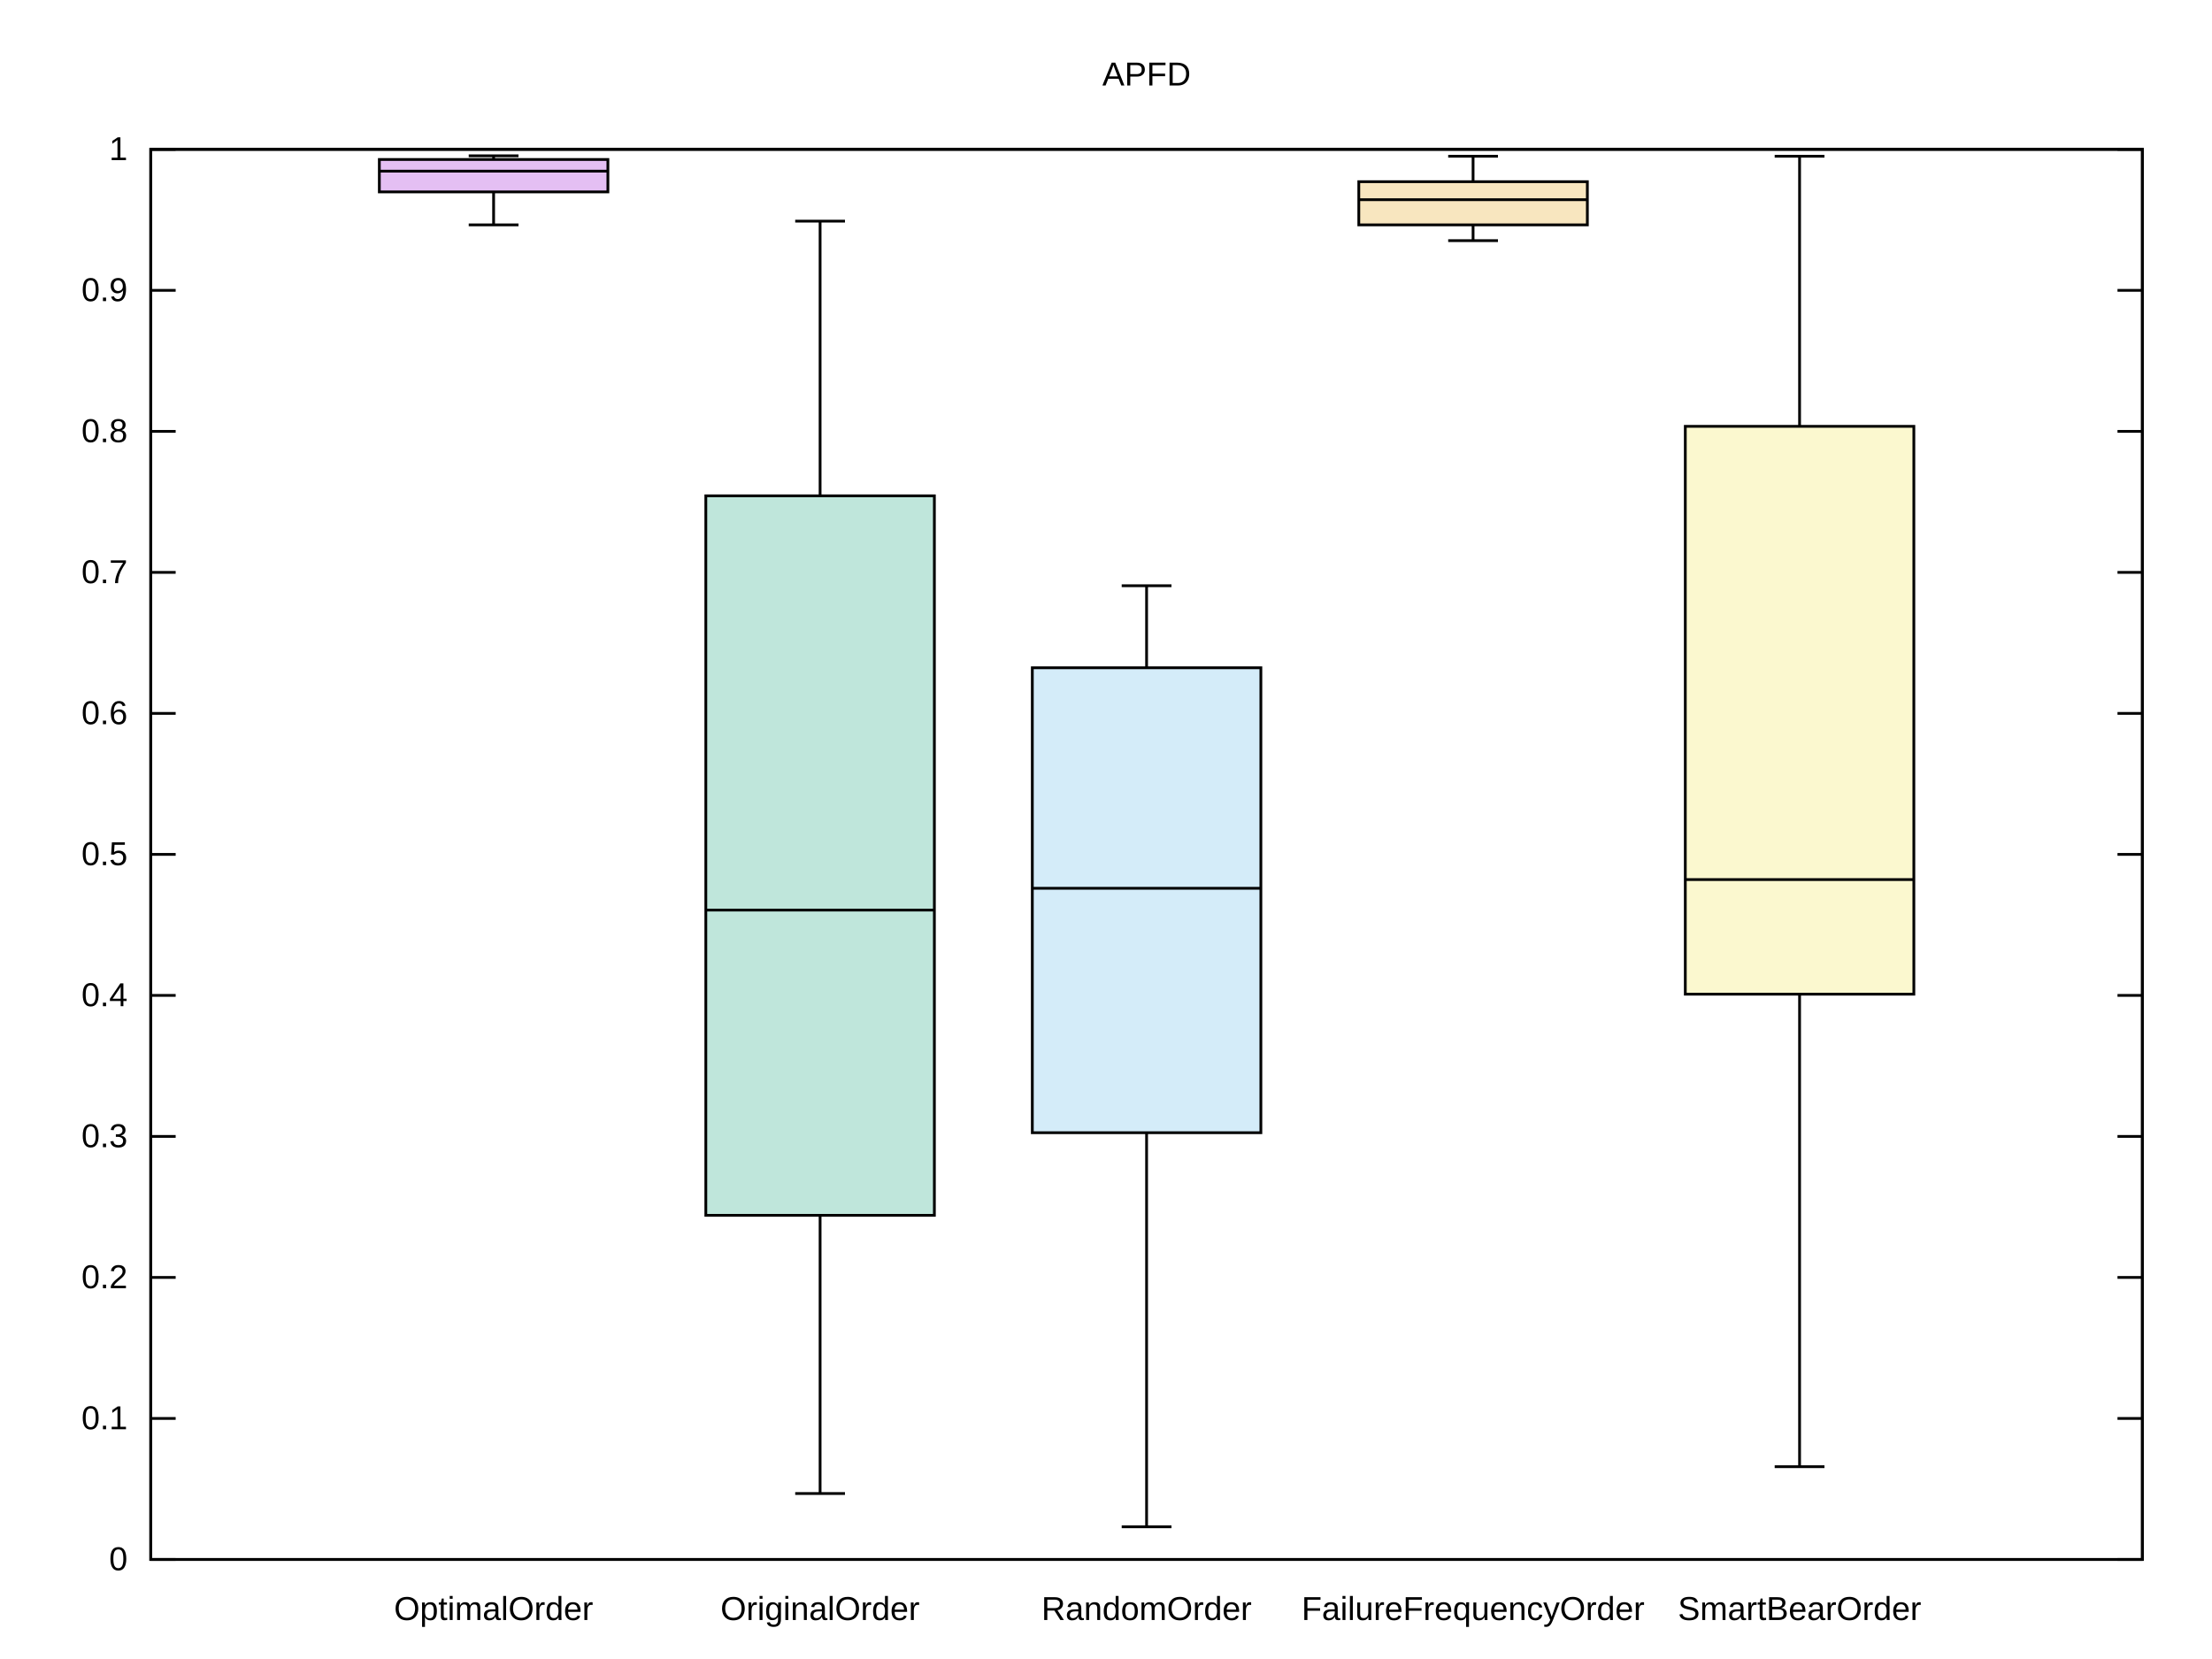
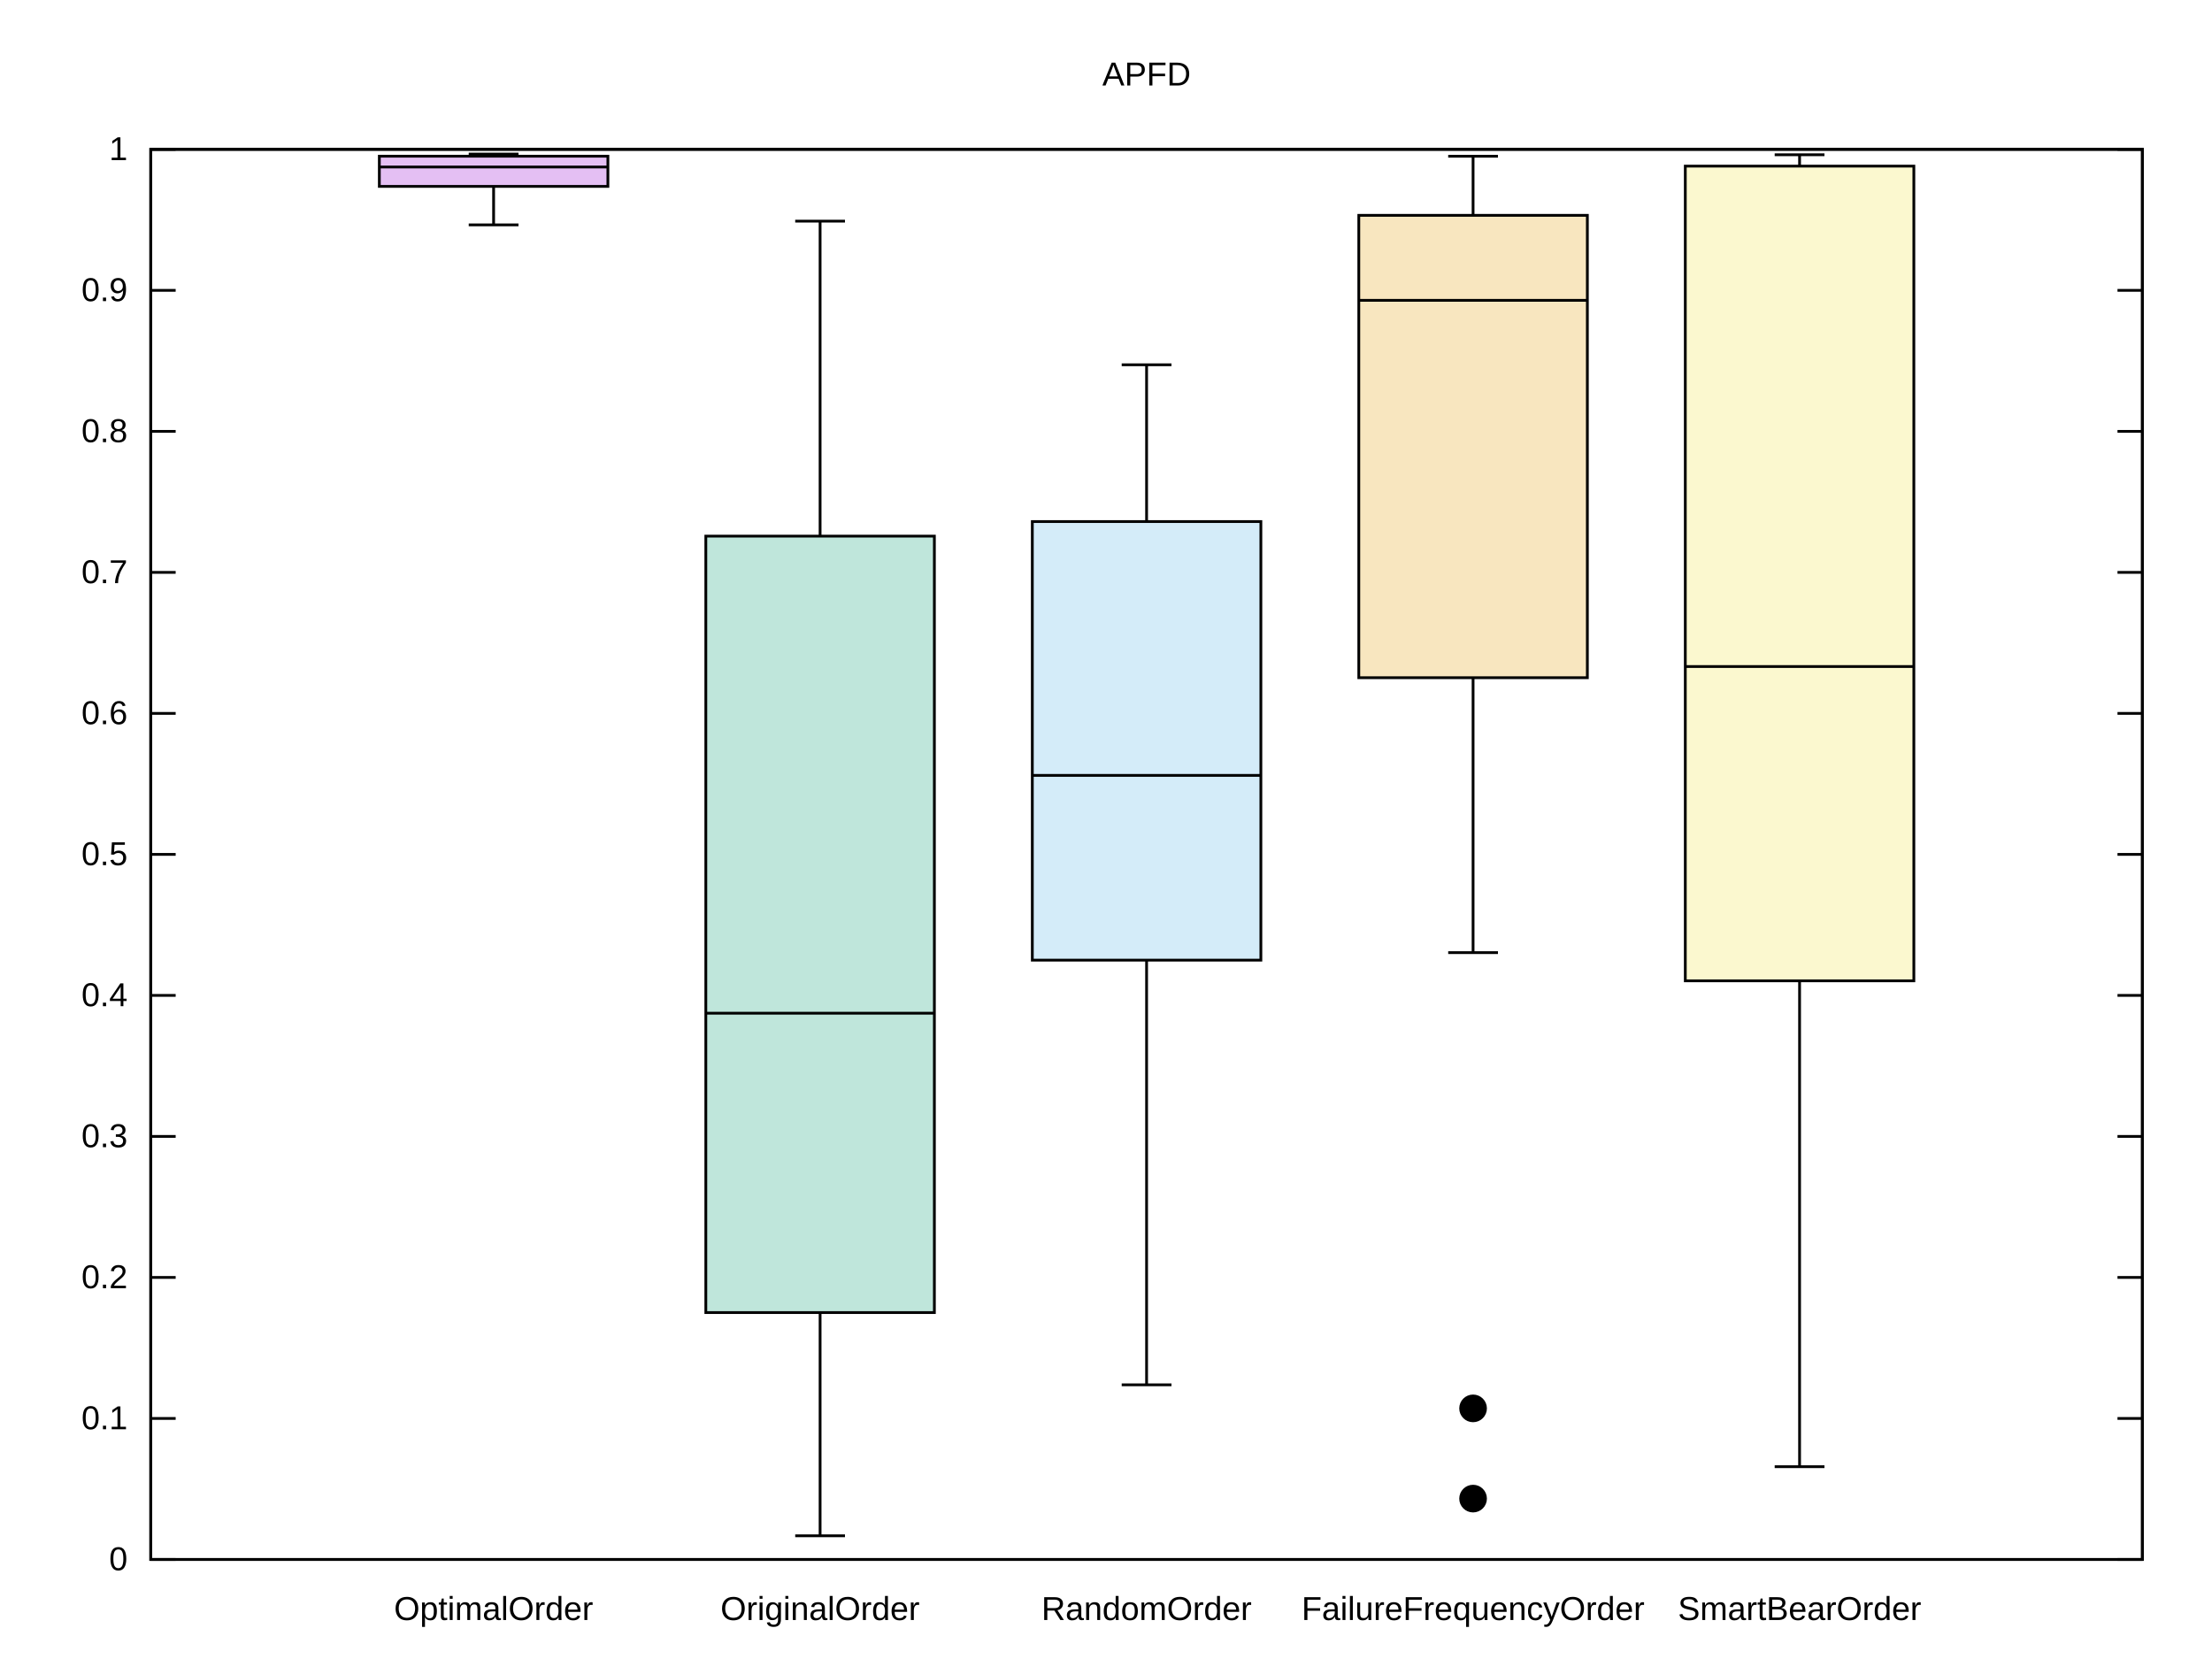
<svg xmlns="http://www.w3.org/2000/svg" xmlns:xlink="http://www.w3.org/1999/xlink" width="800" height="600" viewBox="0 0 800 600">
  <g id="gnuplot_canvas">
    <rect x="0" y="0" width="800" height="600" fill="none" />
    <defs>
      <circle id="gpDot" r="0.5" stroke-width="0.5" stroke="currentColor" />
      <path id="gpPt0" stroke-width="0.222" stroke="currentColor" d="M-1,0 h2 M0,-1 v2" />
      <path id="gpPt1" stroke-width="0.222" stroke="currentColor" d="M-1,-1 L1,1 M1,-1 L-1,1" />
      <path id="gpPt2" stroke-width="0.222" stroke="currentColor" d="M-1,0 L1,0 M0,-1 L0,1 M-1,-1 L1,1 M-1,1 L1,-1" />
      <rect id="gpPt3" stroke-width="0.222" stroke="currentColor" x="-1" y="-1" width="2" height="2" />
      <rect id="gpPt4" stroke-width="0.222" stroke="currentColor" fill="currentColor" x="-1" y="-1" width="2" height="2" />
      <circle id="gpPt5" stroke-width="0.222" stroke="currentColor" cx="0" cy="0" r="1" />
      <use xlink:href="#gpPt5" id="gpPt6" fill="currentColor" stroke="none" />
      <path id="gpPt7" stroke-width="0.222" stroke="currentColor" d="M0,-1.33 L-1.33,0.67 L1.33,0.67 z" />
      <use xlink:href="#gpPt7" id="gpPt8" fill="currentColor" stroke="none" />
      <use xlink:href="#gpPt7" id="gpPt9" stroke="currentColor" transform="rotate(180)" />
      <use xlink:href="#gpPt9" id="gpPt10" fill="currentColor" stroke="none" />
      <use xlink:href="#gpPt3" id="gpPt11" stroke="currentColor" transform="rotate(45)" />
      <use xlink:href="#gpPt11" id="gpPt12" fill="currentColor" stroke="none" />
      <path id="gpPt13" stroke-width="0.222" stroke="currentColor" d="M0,1.330 L1.265,0.411 L0.782,-1.067 L-0.782,-1.076 L-1.265,0.411 z" />
      <use xlink:href="#gpPt13" id="gpPt14" fill="currentColor" stroke="none" />
      <filter id="textbox" filterUnits="objectBoundingBox" x="0" y="0" height="1" width="1">
        <feFlood flood-color="white" flood-opacity="1" result="bgnd" />
        <feComposite in="SourceGraphic" in2="bgnd" operator="atop" />
      </filter>
      <filter id="greybox" filterUnits="objectBoundingBox" x="0" y="0" height="1" width="1">
        <feFlood flood-color="lightgrey" flood-opacity="1" result="grey" />
        <feComposite in="SourceGraphic" in2="grey" operator="atop" />
      </filter>
    </defs>
    <g fill="none" color="white" stroke="currentColor" stroke-width="1.00" stroke-linecap="butt" stroke-linejoin="miter">
</g>
    <g fill="none" color="black" stroke="currentColor" stroke-width="1.00" stroke-linecap="butt" stroke-linejoin="miter">
      <path stroke="black" d="M54.53,564.00 L63.53,564.00 M774.82,564.00 L765.82,564.00  " />
      <g transform="translate(46.14,567.90)" stroke="none" fill="black" font-family="Arial" font-size="12.00" text-anchor="end">
        <text>
          <tspan font-family="Arial"> 0</tspan>
        </text>
      </g>
    </g>
    <g fill="none" color="black" stroke="currentColor" stroke-width="1.00" stroke-linecap="butt" stroke-linejoin="miter">
      <path stroke="black" d="M54.53,513.00 L63.53,513.00 M774.82,513.00 L765.82,513.00  " />
      <g transform="translate(46.14,516.90)" stroke="none" fill="black" font-family="Arial" font-size="12.00" text-anchor="end">
        <text>
          <tspan font-family="Arial"> 0.1</tspan>
        </text>
      </g>
    </g>
    <g fill="none" color="black" stroke="currentColor" stroke-width="1.00" stroke-linecap="butt" stroke-linejoin="miter">
      <path stroke="black" d="M54.53,462.00 L63.53,462.00 M774.82,462.00 L765.82,462.00  " />
      <g transform="translate(46.14,465.90)" stroke="none" fill="black" font-family="Arial" font-size="12.00" text-anchor="end">
        <text>
          <tspan font-family="Arial"> 0.2</tspan>
        </text>
      </g>
    </g>
    <g fill="none" color="black" stroke="currentColor" stroke-width="1.00" stroke-linecap="butt" stroke-linejoin="miter">
      <path stroke="black" d="M54.53,411.00 L63.53,411.00 M774.82,411.00 L765.82,411.00  " />
      <g transform="translate(46.14,414.90)" stroke="none" fill="black" font-family="Arial" font-size="12.00" text-anchor="end">
        <text>
          <tspan font-family="Arial"> 0.3</tspan>
        </text>
      </g>
    </g>
    <g fill="none" color="black" stroke="currentColor" stroke-width="1.00" stroke-linecap="butt" stroke-linejoin="miter">
      <path stroke="black" d="M54.53,360.00 L63.53,360.00 M774.82,360.00 L765.82,360.00  " />
      <g transform="translate(46.14,363.90)" stroke="none" fill="black" font-family="Arial" font-size="12.00" text-anchor="end">
        <text>
          <tspan font-family="Arial"> 0.4</tspan>
        </text>
      </g>
    </g>
    <g fill="none" color="black" stroke="currentColor" stroke-width="1.00" stroke-linecap="butt" stroke-linejoin="miter">
      <path stroke="black" d="M54.53,309.00 L63.53,309.00 M774.82,309.00 L765.82,309.00  " />
      <g transform="translate(46.14,312.90)" stroke="none" fill="black" font-family="Arial" font-size="12.00" text-anchor="end">
        <text>
          <tspan font-family="Arial"> 0.5</tspan>
        </text>
      </g>
    </g>
    <g fill="none" color="black" stroke="currentColor" stroke-width="1.00" stroke-linecap="butt" stroke-linejoin="miter">
      <path stroke="black" d="M54.53,258.01 L63.53,258.01 M774.82,258.01 L765.82,258.01  " />
      <g transform="translate(46.14,261.91)" stroke="none" fill="black" font-family="Arial" font-size="12.00" text-anchor="end">
        <text>
          <tspan font-family="Arial"> 0.6</tspan>
        </text>
      </g>
    </g>
    <g fill="none" color="black" stroke="currentColor" stroke-width="1.00" stroke-linecap="butt" stroke-linejoin="miter">
      <path stroke="black" d="M54.53,207.01 L63.53,207.01 M774.82,207.01 L765.82,207.01  " />
      <g transform="translate(46.14,210.91)" stroke="none" fill="black" font-family="Arial" font-size="12.00" text-anchor="end">
        <text>
          <tspan font-family="Arial"> 0.7</tspan>
        </text>
      </g>
    </g>
    <g fill="none" color="black" stroke="currentColor" stroke-width="1.00" stroke-linecap="butt" stroke-linejoin="miter">
      <path stroke="black" d="M54.53,156.01 L63.53,156.01 M774.82,156.01 L765.82,156.01  " />
      <g transform="translate(46.14,159.91)" stroke="none" fill="black" font-family="Arial" font-size="12.00" text-anchor="end">
        <text>
          <tspan font-family="Arial"> 0.8</tspan>
        </text>
      </g>
    </g>
    <g fill="none" color="black" stroke="currentColor" stroke-width="1.00" stroke-linecap="butt" stroke-linejoin="miter">
      <path stroke="black" d="M54.53,105.01 L63.53,105.01 M774.82,105.01 L765.82,105.01  " />
      <g transform="translate(46.14,108.91)" stroke="none" fill="black" font-family="Arial" font-size="12.00" text-anchor="end">
        <text>
          <tspan font-family="Arial"> 0.9</tspan>
        </text>
      </g>
    </g>
    <g fill="none" color="black" stroke="currentColor" stroke-width="1.00" stroke-linecap="butt" stroke-linejoin="miter">
      <path stroke="black" d="M54.53,54.01 L63.53,54.01 M774.82,54.01 L765.82,54.01  " />
      <g transform="translate(46.14,57.91)" stroke="none" fill="black" font-family="Arial" font-size="12.00" text-anchor="end">
        <text>
          <tspan font-family="Arial"> 1</tspan>
        </text>
      </g>
    </g>
    <g fill="none" color="black" stroke="currentColor" stroke-width="1.00" stroke-linecap="butt" stroke-linejoin="miter">
      <path stroke="black" d="M178.51,564.00  " />
      <g transform="translate(178.51,585.90)" stroke="none" fill="black" font-family="Arial" font-size="12.00" text-anchor="middle">
        <text>
          <tspan font-family="Arial">OptimalOrder</tspan>
        </text>
      </g>
    </g>
    <g fill="none" color="black" stroke="currentColor" stroke-width="1.00" stroke-linecap="butt" stroke-linejoin="miter">
      <path stroke="black" d="M296.59,564.00  " />
      <g transform="translate(296.59,585.90)" stroke="none" fill="black" font-family="Arial" font-size="12.00" text-anchor="middle">
        <text>
          <tspan font-family="Arial">OriginalOrder</tspan>
        </text>
      </g>
    </g>
    <g fill="none" color="black" stroke="currentColor" stroke-width="1.00" stroke-linecap="butt" stroke-linejoin="miter">
      <path stroke="black" d="M414.68,564.00  " />
      <g transform="translate(414.68,585.90)" stroke="none" fill="black" font-family="Arial" font-size="12.00" text-anchor="middle">
        <text>
          <tspan font-family="Arial">RandomOrder</tspan>
        </text>
      </g>
    </g>
    <g fill="none" color="black" stroke="currentColor" stroke-width="1.00" stroke-linecap="butt" stroke-linejoin="miter">
      <path stroke="black" d="M532.76,564.00  " />
      <g transform="translate(532.76,585.90)" stroke="none" fill="black" font-family="Arial" font-size="12.00" text-anchor="middle">
        <text>
          <tspan font-family="Arial">FailureFrequencyOrder</tspan>
        </text>
      </g>
    </g>
    <g fill="none" color="black" stroke="currentColor" stroke-width="1.00" stroke-linecap="butt" stroke-linejoin="miter">
      <path stroke="black" d="M650.84,564.00  " />
      <g transform="translate(650.84,585.90)" stroke="none" fill="black" font-family="Arial" font-size="12.00" text-anchor="middle">
        <text>
          <tspan font-family="Arial">SmartBearOrder</tspan>
        </text>
      </g>
    </g>
    <g fill="none" color="black" stroke="currentColor" stroke-width="1.00" stroke-linecap="butt" stroke-linejoin="miter">
</g>
    <g fill="none" color="black" stroke="currentColor" stroke-width="1.00" stroke-linecap="butt" stroke-linejoin="miter">
      <path stroke="black" d="M54.53,54.01 L54.53,564.00 L774.82,564.00 L774.82,54.01 L54.53,54.01 Z  " />
    </g>
    <g fill="none" color="black" stroke="currentColor" stroke-width="1.00" stroke-linecap="butt" stroke-linejoin="miter">
</g>
    <g id="gnuplot_plot_1">
      <g fill="none" color="black" stroke="currentColor" stroke-width="1.00" stroke-linecap="butt" stroke-linejoin="miter">
</g>
      <g fill="none" color="black" stroke="currentColor" stroke-width="1.00" stroke-linecap="butt" stroke-linejoin="miter">
        <g stroke="none" shape-rendering="crispEdges">
-           <polygon fill="rgb(148,   0, 211)" fill-opacity="0.25" points="137.19,69.40 219.85,69.40 219.85,57.68 137.19,57.68 " />
-         </g>
-         <path stroke="black" d="M137.19,69.40 L219.85,69.40 L219.85,57.68 L137.19,57.68 L137.19,69.40 Z  " />
-         <path stroke="black" d="M137.19,61.90 L219.85,61.90 M178.52,81.33 L178.52,69.40 M178.52,57.68 L178.52,56.35 M169.52,56.35 L187.52,56.35   M169.52,81.33 L187.52,81.33  " />
+           <polygon fill="rgb(148,   0, 211)" fill-opacity="0.25" points="137.19,67.41 219.85,67.41 219.85,56.49 137.19,56.49 " />
+         </g>
+         <path stroke="black" d="M137.19,67.41 L219.85,67.41 L219.85,56.49 L137.19,56.49 L137.19,67.41 Z  " />
+         <path stroke="black" d="M137.19,60.40 L219.85,60.40 M178.52,81.33 L178.52,67.41 M178.52,56.49 L178.52,55.72 M169.52,55.72 L187.52,55.72   M169.52,81.33 L187.52,81.33  " />
      </g>
    </g>
    <g id="gnuplot_plot_2">
      <g fill="none" color="black" stroke="currentColor" stroke-width="1.00" stroke-linecap="butt" stroke-linejoin="miter">
</g>
      <g fill="none" color="black" stroke="currentColor" stroke-width="1.00" stroke-linecap="butt" stroke-linejoin="miter">
        <g stroke="none" shape-rendering="crispEdges">
-           <polygon fill="rgb(  0, 158, 115)" fill-opacity="0.25" points="255.27,439.54 337.93,439.54 337.93,179.32 255.27,179.32 " />
-         </g>
-         <path stroke="black" d="M255.27,439.54 L337.93,439.54 L337.93,179.32 L255.27,179.32 L255.27,439.54 Z  " />
-         <path stroke="black" d="M255.27,329.14 L337.93,329.14 M296.60,540.15 L296.60,439.54 M296.60,179.32 L296.60,79.98 M287.60,79.98 L305.60,79.98   M287.60,540.15 L305.60,540.15  " />
+           <polygon fill="rgb(  0, 158, 115)" fill-opacity="0.25" points="255.27,474.71 337.93,474.71 337.93,193.90 255.27,193.90 " />
+         </g>
+         <path stroke="black" d="M255.27,474.71 L337.93,474.71 L337.93,193.90 L255.27,193.90 L255.27,474.71 Z  " />
+         <path stroke="black" d="M255.27,366.44 L337.93,366.44 M296.60,555.44 L296.60,474.71 M296.60,193.90 L296.60,79.98 M287.60,79.98 L305.60,79.98   M287.60,555.44 L305.60,555.44  " />
      </g>
    </g>
    <g id="gnuplot_plot_3">
      <g fill="none" color="black" stroke="currentColor" stroke-width="1.00" stroke-linecap="butt" stroke-linejoin="miter">
</g>
      <g fill="none" color="black" stroke="currentColor" stroke-width="1.00" stroke-linecap="butt" stroke-linejoin="miter">
        <g stroke="none" shape-rendering="crispEdges">
-           <polygon fill="rgb( 86, 180, 233)" fill-opacity="0.25" points="373.35,409.66 456.01,409.66 456.01,241.51 373.35,241.51 " />
-         </g>
-         <path stroke="black" d="M373.35,409.66 L456.01,409.66 L456.01,241.51 L373.35,241.51 L373.35,409.66 Z  " />
-         <path stroke="black" d="M373.35,321.26 L456.01,321.26 M414.68,552.19 L414.68,409.66 M414.68,241.51 L414.68,211.84 M405.68,211.84 L423.68,211.84   M405.68,552.19 L423.68,552.19  " />
+           <polygon fill="rgb( 86, 180, 233)" fill-opacity="0.25" points="373.35,347.25 456.01,347.25 456.01,188.63 373.35,188.63 " />
+         </g>
+         <path stroke="black" d="M373.35,347.25 L456.01,347.25 L456.01,188.63 L373.35,188.63 L373.35,347.25 Z  " />
+         <path stroke="black" d="M373.35,280.43 L456.01,280.43 M414.68,500.84 L414.68,347.25 M414.68,188.63 L414.68,131.93 M405.68,131.93 L423.68,131.93   M405.68,500.84 L423.68,500.84  " />
      </g>
    </g>
    <g id="gnuplot_plot_4">
      <g fill="none" color="black" stroke="currentColor" stroke-width="1.00" stroke-linecap="butt" stroke-linejoin="miter">
</g>
      <g fill="none" color="black" stroke="currentColor" stroke-width="1.00" stroke-linecap="butt" stroke-linejoin="miter">
        <g stroke="none" shape-rendering="crispEdges">
-           <polygon fill="rgb(230, 159,   0)" fill-opacity="0.25" points="491.43,81.33 574.09,81.33 574.09,65.71 491.43,65.71 " />
-         </g>
-         <path stroke="black" d="M491.43,81.33 L574.09,81.33 L574.09,65.71 L491.43,65.71 L491.43,81.33 Z  " />
-         <path stroke="black" d="M491.43,72.22 L574.09,72.22 M532.76,87.03 L532.76,81.33 M532.76,65.71 L532.76,56.51 M523.76,56.51 L541.76,56.51   M523.76,87.03 L541.76,87.03  " />
+           <polygon fill="rgb(230, 159,   0)" fill-opacity="0.25" points="491.43,245.10 574.09,245.10 574.09,77.88 491.43,77.88 " />
+         </g>
+         <path stroke="black" d="M491.43,245.10 L574.09,245.10 L574.09,77.88 L491.43,77.88 L491.43,245.10 Z  " />
+         <path stroke="black" d="M491.43,108.62 L574.09,108.62 M532.76,344.53 L532.76,245.10 M532.76,77.88 L532.76,56.51 M523.76,56.51 L541.76,56.51   M523.76,344.53 L541.76,344.53  " />
+         <use xlink:href="#gpPt6" transform="translate(532.76,541.99) scale(4.50)" color="black" />
+         <use xlink:href="#gpPt6" transform="translate(532.76,509.36) scale(4.50)" color="black" />
      </g>
    </g>
    <g id="gnuplot_plot_5">
      <g fill="none" color="black" stroke="currentColor" stroke-width="1.00" stroke-linecap="butt" stroke-linejoin="miter">
</g>
      <g fill="none" color="black" stroke="currentColor" stroke-width="1.00" stroke-linecap="butt" stroke-linejoin="miter">
        <g stroke="none" shape-rendering="crispEdges">
-           <polygon fill="rgb(240, 228,  66)" fill-opacity="0.25" points="609.51,359.56 692.17,359.56 692.17,154.19 609.51,154.19 " />
-         </g>
-         <path stroke="black" d="M609.51,359.56 L692.17,359.56 L692.17,154.19 L609.51,154.19 L609.51,359.56 Z  " />
-         <path stroke="black" d="M609.51,318.11 L692.17,318.11 M650.84,530.45 L650.84,359.56 M650.84,154.19 L650.84,56.51 M641.84,56.51 L659.84,56.51   M641.84,530.45 L659.84,530.45  " />
+           <polygon fill="rgb(240, 228,  66)" fill-opacity="0.25" points="609.51,354.73 692.17,354.73 692.17,60.08 609.51,60.08 " />
+         </g>
+         <path stroke="black" d="M609.51,354.73 L692.17,354.73 L692.17,60.08 L609.51,60.08 L609.51,354.73 Z  " />
+         <path stroke="black" d="M609.51,241.06 L692.17,241.06 M650.84,530.45 L650.84,354.73 M650.84,60.08 L650.84,55.97 M641.84,55.97 L659.84,55.97   M641.84,530.45 L659.84,530.45  " />
      </g>
    </g>
    <g fill="none" color="white" stroke="black" stroke-width="2.00" stroke-linecap="butt" stroke-linejoin="miter">
</g>
    <g fill="none" color="black" stroke="currentColor" stroke-width="2.00" stroke-linecap="butt" stroke-linejoin="miter">
</g>
    <g fill="none" color="black" stroke="black" stroke-width="1.00" stroke-linecap="butt" stroke-linejoin="miter">
</g>
    <g fill="none" color="black" stroke="currentColor" stroke-width="1.00" stroke-linecap="butt" stroke-linejoin="miter">
      <path stroke="black" d="M54.53,54.01 L54.53,564.00 L774.82,564.00 L774.82,54.01 L54.53,54.01 Z  " />
    </g>
    <g fill="none" color="black" stroke="currentColor" stroke-width="1.00" stroke-linecap="butt" stroke-linejoin="miter">
      <g transform="translate(414.67,30.91)" stroke="none" fill="black" font-family="Arial" font-size="12.00" text-anchor="middle">
        <text>
          <tspan font-family="Arial">APFD</tspan>
        </text>
      </g>
    </g>
    <g fill="none" color="black" stroke="currentColor" stroke-width="1.00" stroke-linecap="butt" stroke-linejoin="miter">
</g>
  </g>
</svg>
